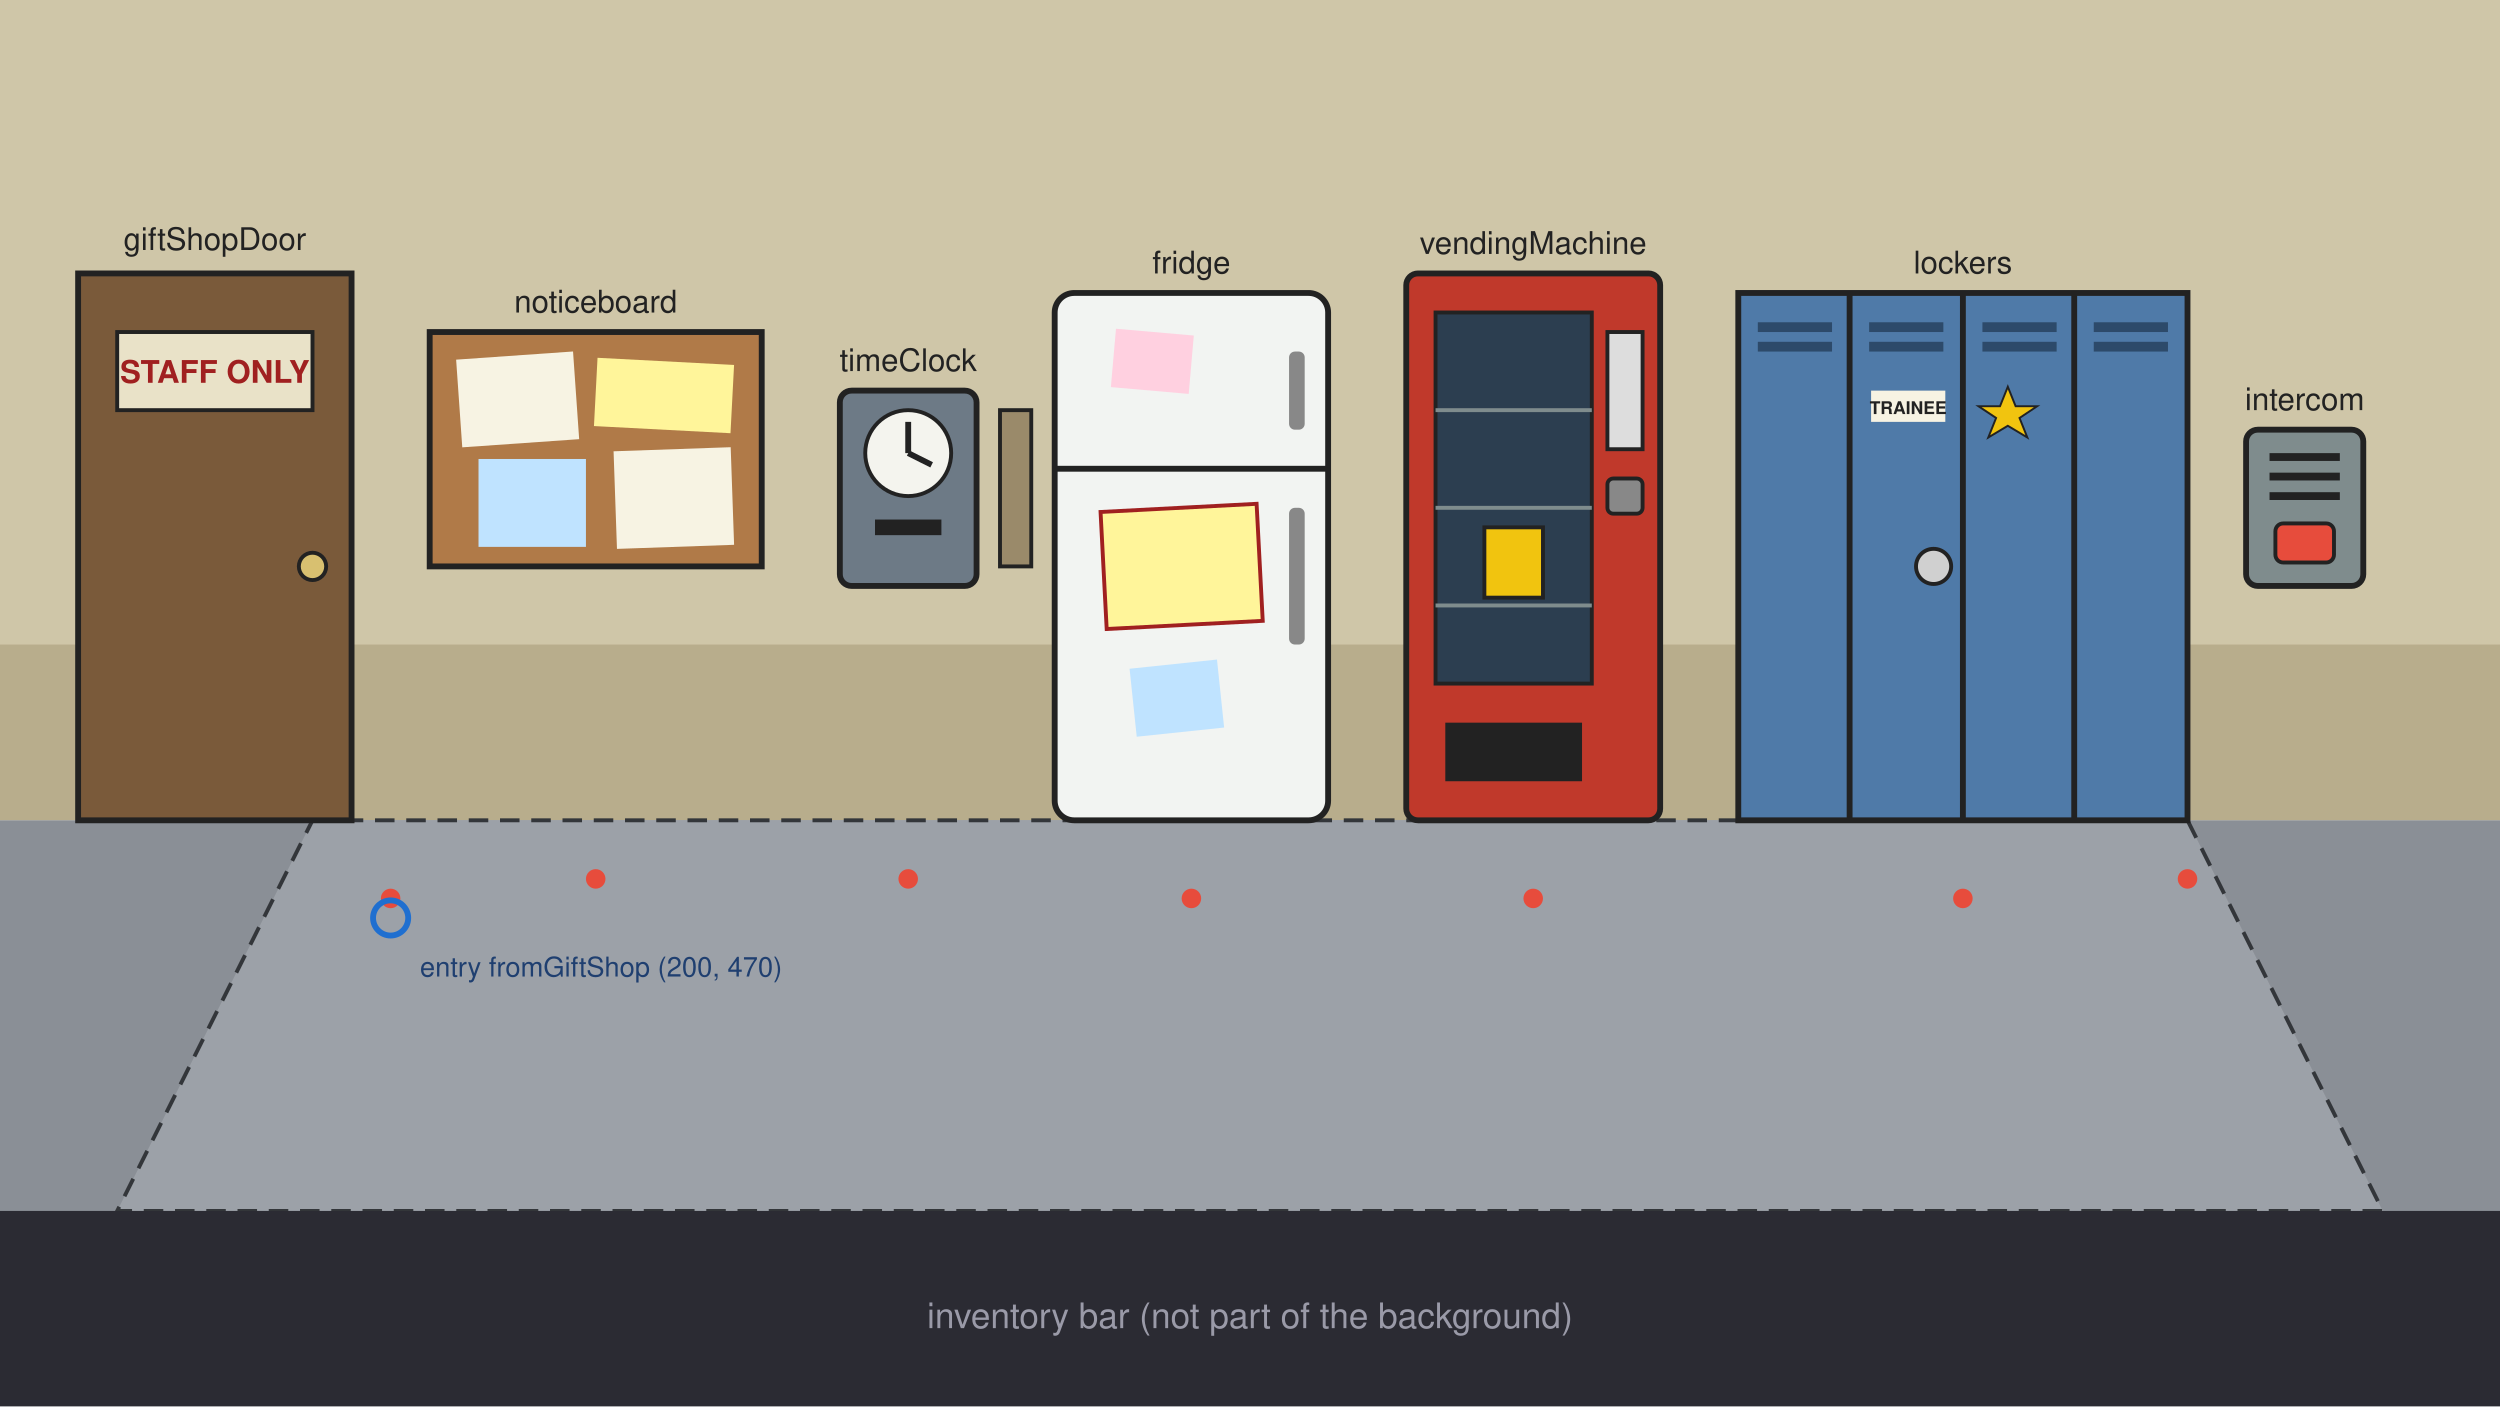
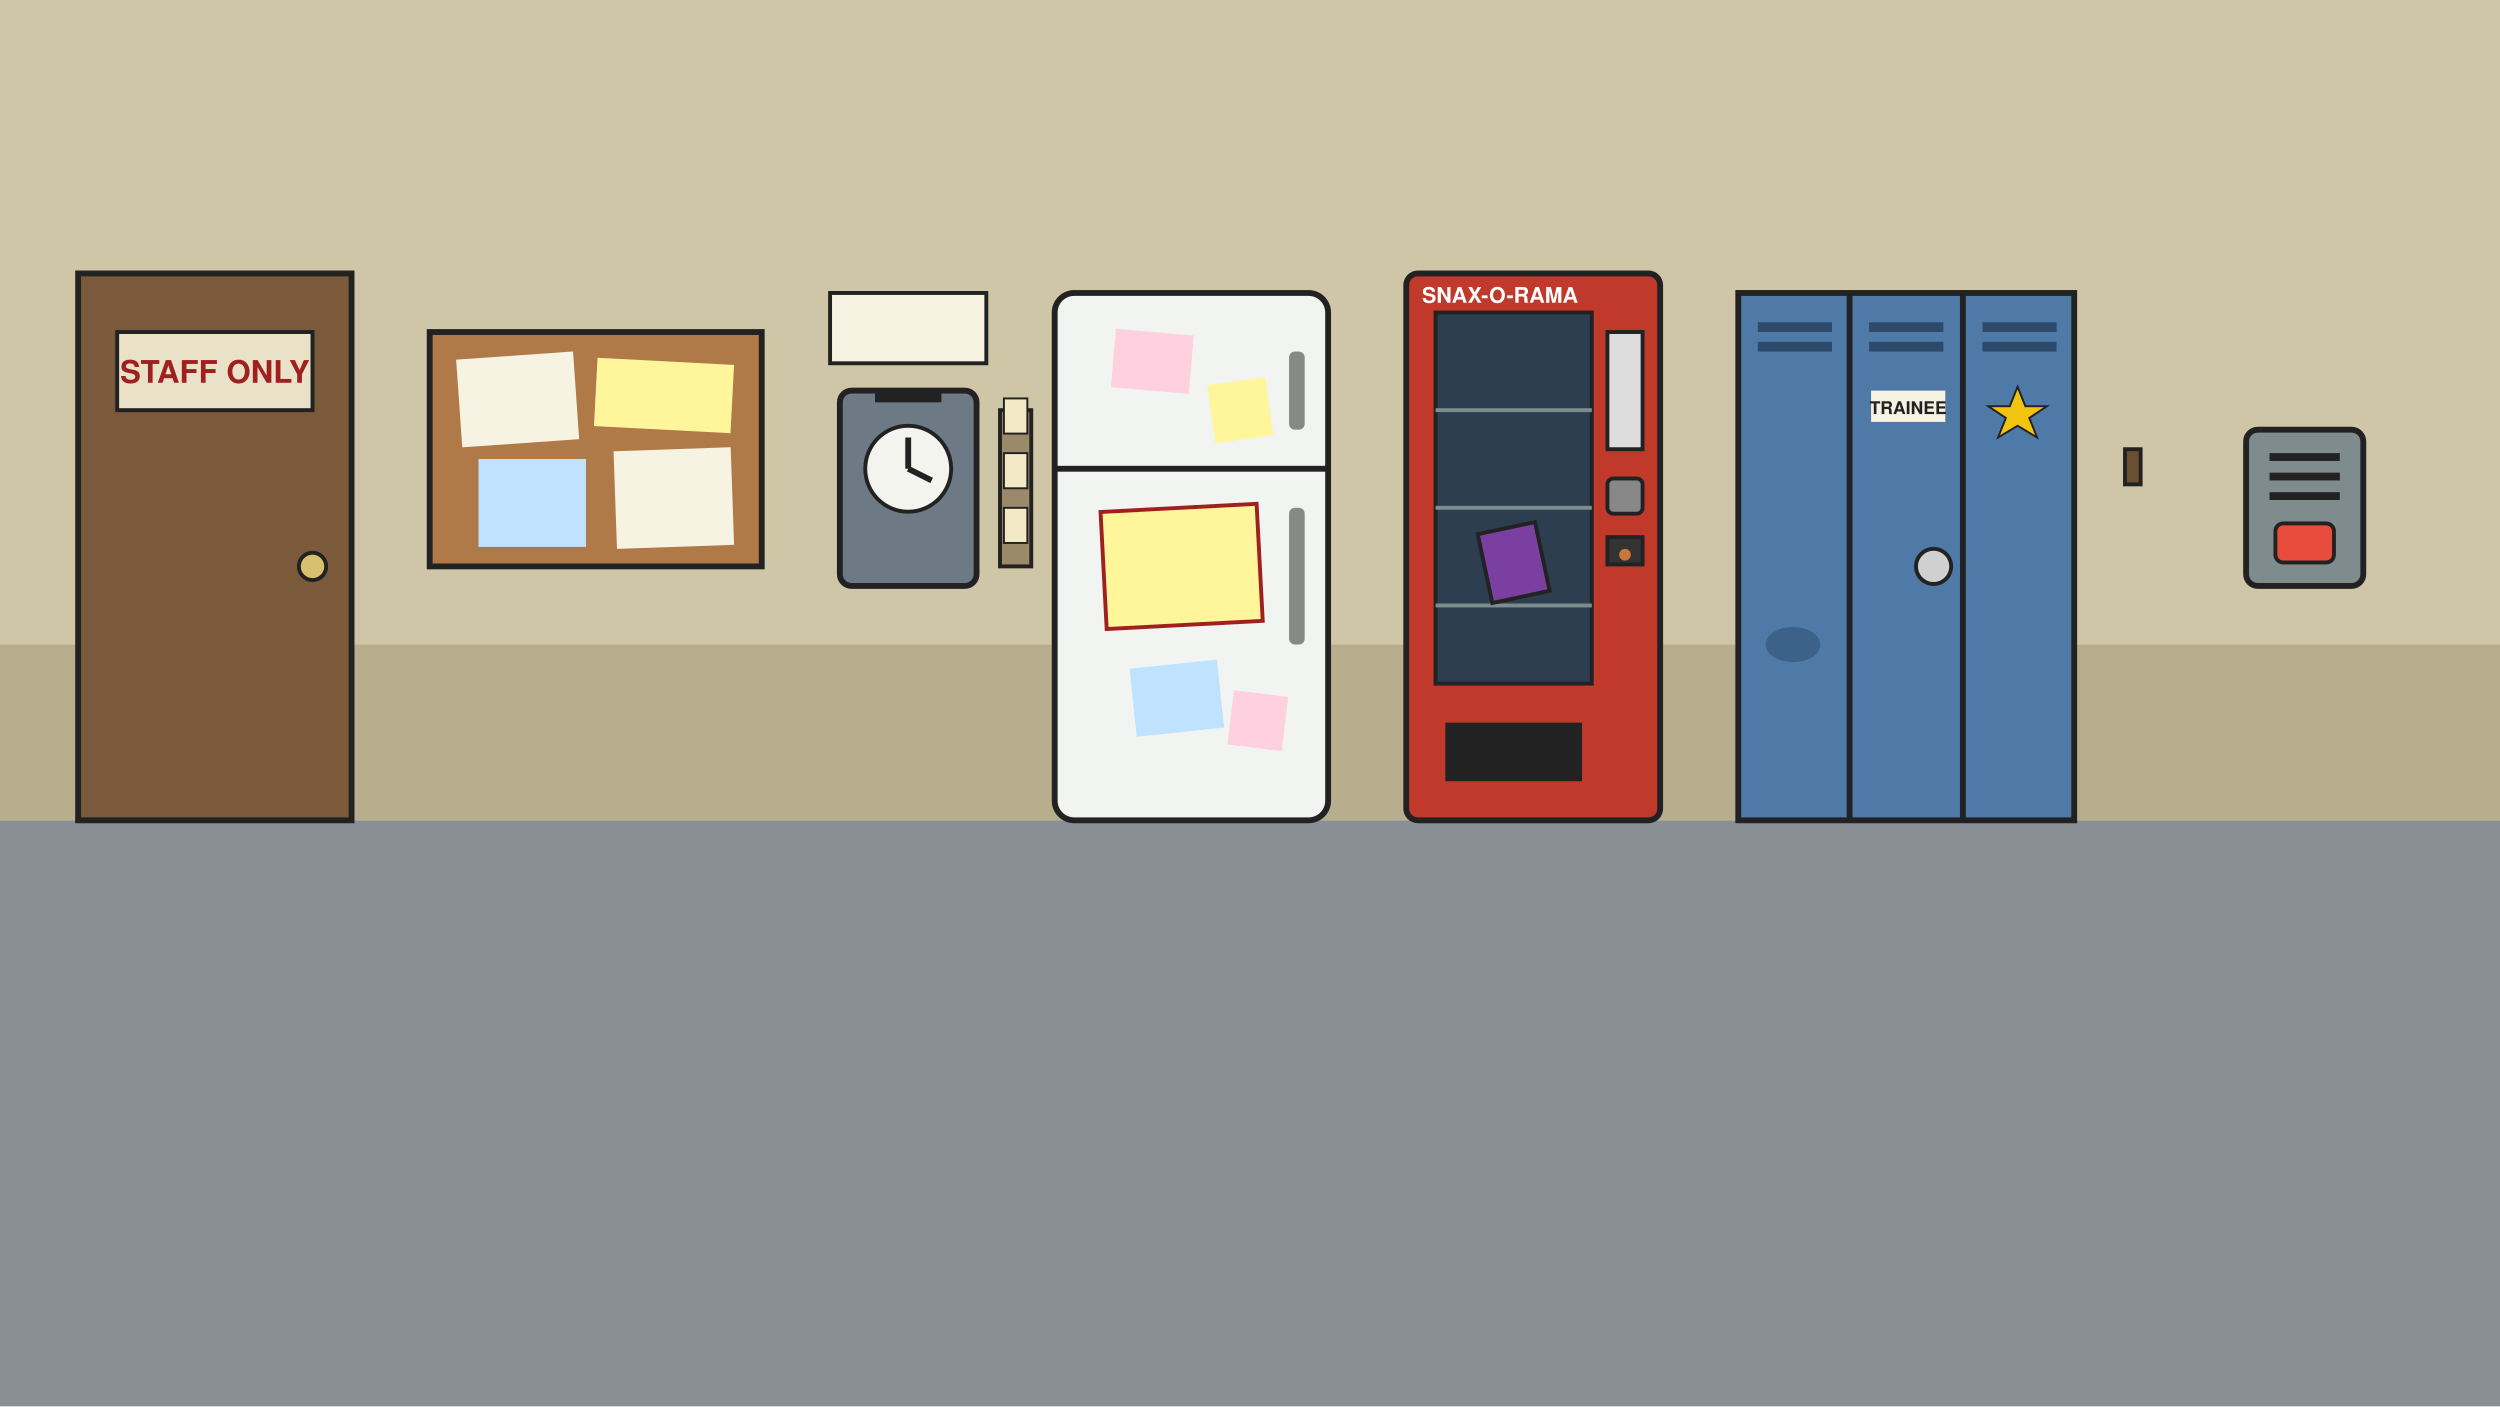
<svg xmlns="http://www.w3.org/2000/svg" viewBox="0 0 1280 720" width="1280" height="720" font-family="Helvetica, Arial, sans-serif">
  <rect x="0" y="0" width="1280" height="420" fill="#cfc6a8" />
  <rect x="0" y="330" width="1280" height="90" fill="#b8ad8c" />
  <polygon points="0,420 1280,420 1280,720 0,720" fill="#8a8f96" />
-   <polygon points="160,420 1120,420 1220,620 60,620" fill="#9ca1a8" stroke="#33363a" stroke-width="2" stroke-dasharray="10 6" />
-   <rect x="0" y="620" width="1280" height="100" fill="#2b2b33" />
-   <text x="640" y="680" text-anchor="middle" font-size="18" fill="#9a9aa8">inventory bar (not part of the background)</text>
  <rect x="40" y="140" width="140" height="280" fill="#7a5a3a" stroke="#222" stroke-width="3" />
  <rect x="60" y="170" width="100" height="40" fill="#e9e2c8" stroke="#222" stroke-width="2" />
  <text x="110" y="196" text-anchor="middle" font-size="16" font-weight="bold" fill="#a02020">STAFF ONLY</text>
  <circle cx="160" cy="290" r="7" fill="#d8c070" stroke="#222" stroke-width="2" />
-   <text x="110" y="128" text-anchor="middle" font-size="16" fill="#222">giftShopDoor</text>
  <rect x="220" y="170" width="170" height="120" fill="#b07a48" stroke="#222" stroke-width="3" />
  <rect x="235" y="182" width="60" height="45" fill="#f7f3e3" transform="rotate(-4 265 204)" />
  <rect x="305" y="185" width="70" height="35" fill="#fff59a" transform="rotate(3 340 202)" />
  <rect x="245" y="235" width="55" height="45" fill="#bfe3ff" />
  <rect x="315" y="230" width="60" height="50" fill="#f7f3e3" transform="rotate(-2 345 255)" />
-   <text x="305" y="160" text-anchor="middle" font-size="16" fill="#222">noticeboard</text>
+   <rect x="425" y="150" width="80" height="36" fill="#f7f3e3" stroke="#222" stroke-width="2" />
  <rect x="430" y="200" width="70" height="100" rx="6" fill="#6d7a86" stroke="#222" stroke-width="3" />
-   <circle cx="465" cy="232" r="22" fill="#f4f4ee" stroke="#222" stroke-width="2" />
-   <line x1="465" y1="232" x2="465" y2="216" stroke="#222" stroke-width="3" />
-   <line x1="465" y1="232" x2="477" y2="238" stroke="#222" stroke-width="3" />
-   <rect x="448" y="266" width="34" height="8" fill="#222" />
+   <rect x="448" y="200" width="34" height="6" fill="#222" />
+   <circle cx="465" cy="240" r="22" fill="#f4f4ee" stroke="#222" stroke-width="2" />
+   <line x1="465" y1="240" x2="465" y2="224" stroke="#222" stroke-width="3" />
+   <line x1="465" y1="240" x2="477" y2="246" stroke="#222" stroke-width="3" />
  <rect x="512" y="210" width="16" height="80" fill="#9a8a6a" stroke="#222" stroke-width="2" />
-   <text x="465" y="190" text-anchor="middle" font-size="16" fill="#222">timeClock</text>
+   <g fill="#f3e9c6" stroke="#222" stroke-width="1">
+     <rect x="514" y="204" width="12" height="18" />
+     <rect x="514" y="232" width="12" height="18" />
+     <rect x="514" y="260" width="12" height="18" />
+   </g>
  <rect x="540" y="150" width="140" height="270" rx="10" fill="#f2f4f2" stroke="#222" stroke-width="3" />
  <line x1="540" y1="240" x2="680" y2="240" stroke="#222" stroke-width="3" />
  <rect x="660" y="180" width="8" height="40" rx="3" fill="#888" />
  <rect x="660" y="260" width="8" height="70" rx="3" fill="#888" />
  <rect x="565" y="260" width="80" height="60" fill="#fff59a" stroke="#a02020" stroke-width="2" transform="rotate(-3 605 290)" />
  <rect x="570" y="170" width="40" height="30" fill="#ffd0e0" transform="rotate(5 590 185)" />
+   <rect x="620" y="195" width="30" height="30" fill="#fff59a" transform="rotate(-8 635 210)" />
  <rect x="580" y="340" width="45" height="35" fill="#bfe3ff" transform="rotate(-6 602 357)" />
-   <text x="610" y="140" text-anchor="middle" font-size="16" fill="#222">fridge</text>
+   <rect x="630" y="355" width="28" height="28" fill="#ffd0e0" transform="rotate(7 644 369)" />
  <rect x="720" y="140" width="130" height="280" rx="6" fill="#c0392b" stroke="#222" stroke-width="3" />
+   <text x="768" y="155" text-anchor="middle" font-size="11" font-weight="bold" fill="#fff">SNAX-O-RAMA</text>
  <rect x="735" y="160" width="80" height="190" fill="#2c3e50" stroke="#222" stroke-width="2" />
  <line x1="735" y1="210" x2="815" y2="210" stroke="#7f8c8d" stroke-width="2" />
  <line x1="735" y1="260" x2="815" y2="260" stroke="#7f8c8d" stroke-width="2" />
  <line x1="735" y1="310" x2="815" y2="310" stroke="#7f8c8d" stroke-width="2" />
-   <rect x="760" y="270" width="30" height="36" fill="#f1c40f" stroke="#222" stroke-width="2" />
+   <rect x="760" y="270" width="30" height="36" fill="#7a3fa0" stroke="#222" stroke-width="2" transform="rotate(-12 775 288)" />
  <rect x="823" y="170" width="18" height="60" fill="#ddd" stroke="#222" stroke-width="2" />
  <rect x="823" y="245" width="18" height="18" rx="3" fill="#888" stroke="#222" stroke-width="2" />
+   <rect x="823" y="275" width="18" height="14" fill="#333" stroke="#222" stroke-width="2" />
+   <circle cx="832" cy="284" r="3" fill="#c8783a" />
  <rect x="740" y="370" width="70" height="30" fill="#222" />
-   <text x="785" y="130" text-anchor="middle" font-size="16" fill="#222">vendingMachine</text>
-   <rect x="890" y="150" width="230" height="270" fill="#4f7aa8" stroke="#222" stroke-width="3" />
+   <rect x="890" y="150" width="172" height="270" fill="#4f7aa8" stroke="#222" stroke-width="3" />
  <line x1="947" y1="150" x2="947" y2="420" stroke="#222" stroke-width="3" />
  <line x1="1005" y1="150" x2="1005" y2="420" stroke="#222" stroke-width="3" />
-   <line x1="1062" y1="150" x2="1062" y2="420" stroke="#222" stroke-width="3" />
  <g fill="#2d4a6a">
    <rect x="900" y="165" width="38" height="5" />
    <rect x="900" y="175" width="38" height="5" />
    <rect x="957" y="165" width="38" height="5" />
    <rect x="957" y="175" width="38" height="5" />
    <rect x="1015" y="165" width="38" height="5" />
    <rect x="1015" y="175" width="38" height="5" />
-     <rect x="1072" y="165" width="38" height="5" />
-     <rect x="1072" y="175" width="38" height="5" />
  </g>
+   <ellipse cx="918" cy="330" rx="14" ry="9" fill="#3d628a" />
  <rect x="958" y="200" width="38" height="16" fill="#f7f3e3" />
  <text x="977" y="212" text-anchor="middle" font-size="9" font-weight="bold" fill="#222">TRAINEE</text>
  <circle cx="990" cy="290" r="9" fill="#d0d0d0" stroke="#222" stroke-width="2" />
-   <polygon points="1028,198 1032,208 1043,208 1034,214 1038,224 1028,218 1018,224 1022,214 1013,208 1024,208" fill="#f1c40f" stroke="#222" stroke-width="1" />
-   <text x="1005" y="140" text-anchor="middle" font-size="16" fill="#222">lockers</text>
+   <polygon points="1033,198 1037,208 1048,208 1039,214 1043,224 1033,218 1023,224 1027,214 1018,208 1029,208" fill="#f1c40f" stroke="#222" stroke-width="1" />
+   <rect x="1088" y="230" width="8" height="18" fill="#6a5030" stroke="#222" stroke-width="2" />
  <rect x="1150" y="220" width="60" height="80" rx="6" fill="#7f8c8d" stroke="#222" stroke-width="3" />
  <g fill="#222">
    <rect x="1162" y="232" width="36" height="4" />
    <rect x="1162" y="242" width="36" height="4" />
    <rect x="1162" y="252" width="36" height="4" />
  </g>
  <rect x="1165" y="268" width="30" height="20" rx="4" fill="#e74c3c" stroke="#222" stroke-width="2" />
-   <text x="1180" y="210" text-anchor="middle" font-size="16" fill="#222">intercom</text>
-   <g fill="#e74c3c">
-     <circle cx="200" cy="460" r="5" />
-     <circle cx="305" cy="450" r="5" />
-     <circle cx="465" cy="450" r="5" />
-     <circle cx="610" cy="460" r="5" />
-     <circle cx="785" cy="460" r="5" />
-     <circle cx="1005" cy="460" r="5" />
-     <circle cx="1120" cy="450" r="5" />
-   </g>
-   <circle cx="200" cy="470" r="9" fill="none" stroke="#1f6fd0" stroke-width="3" />
-   <text x="215" y="500" font-size="14" fill="#1f3f70">entry fromGiftShop (200, 470)</text>
</svg>
